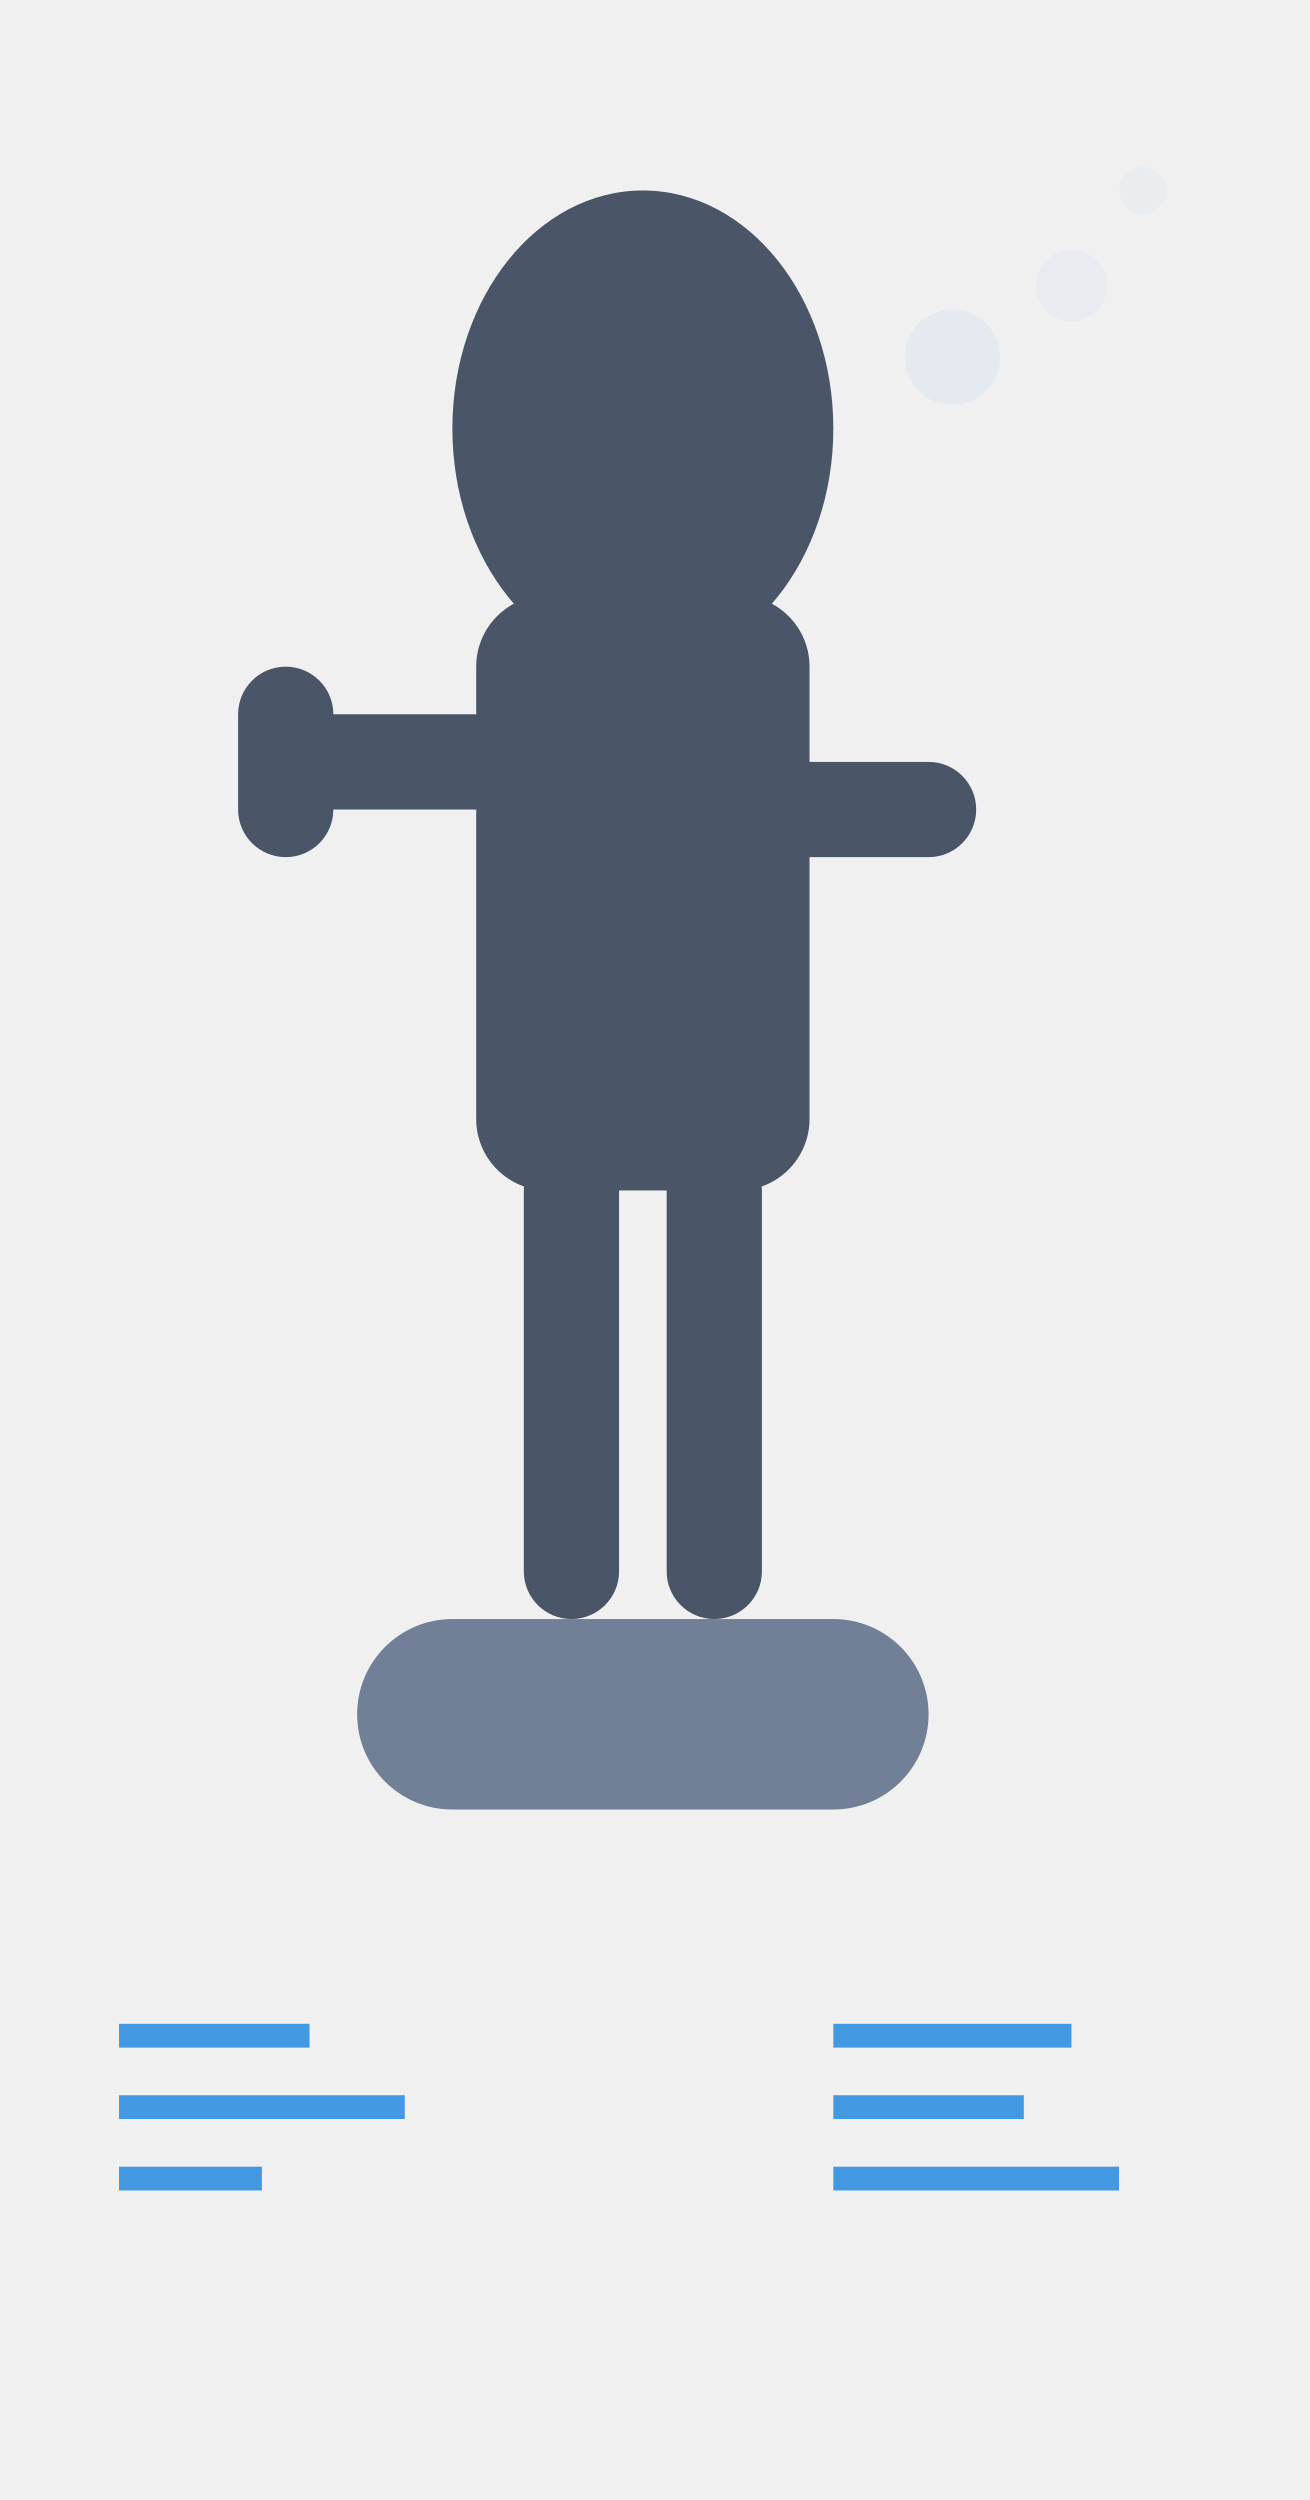
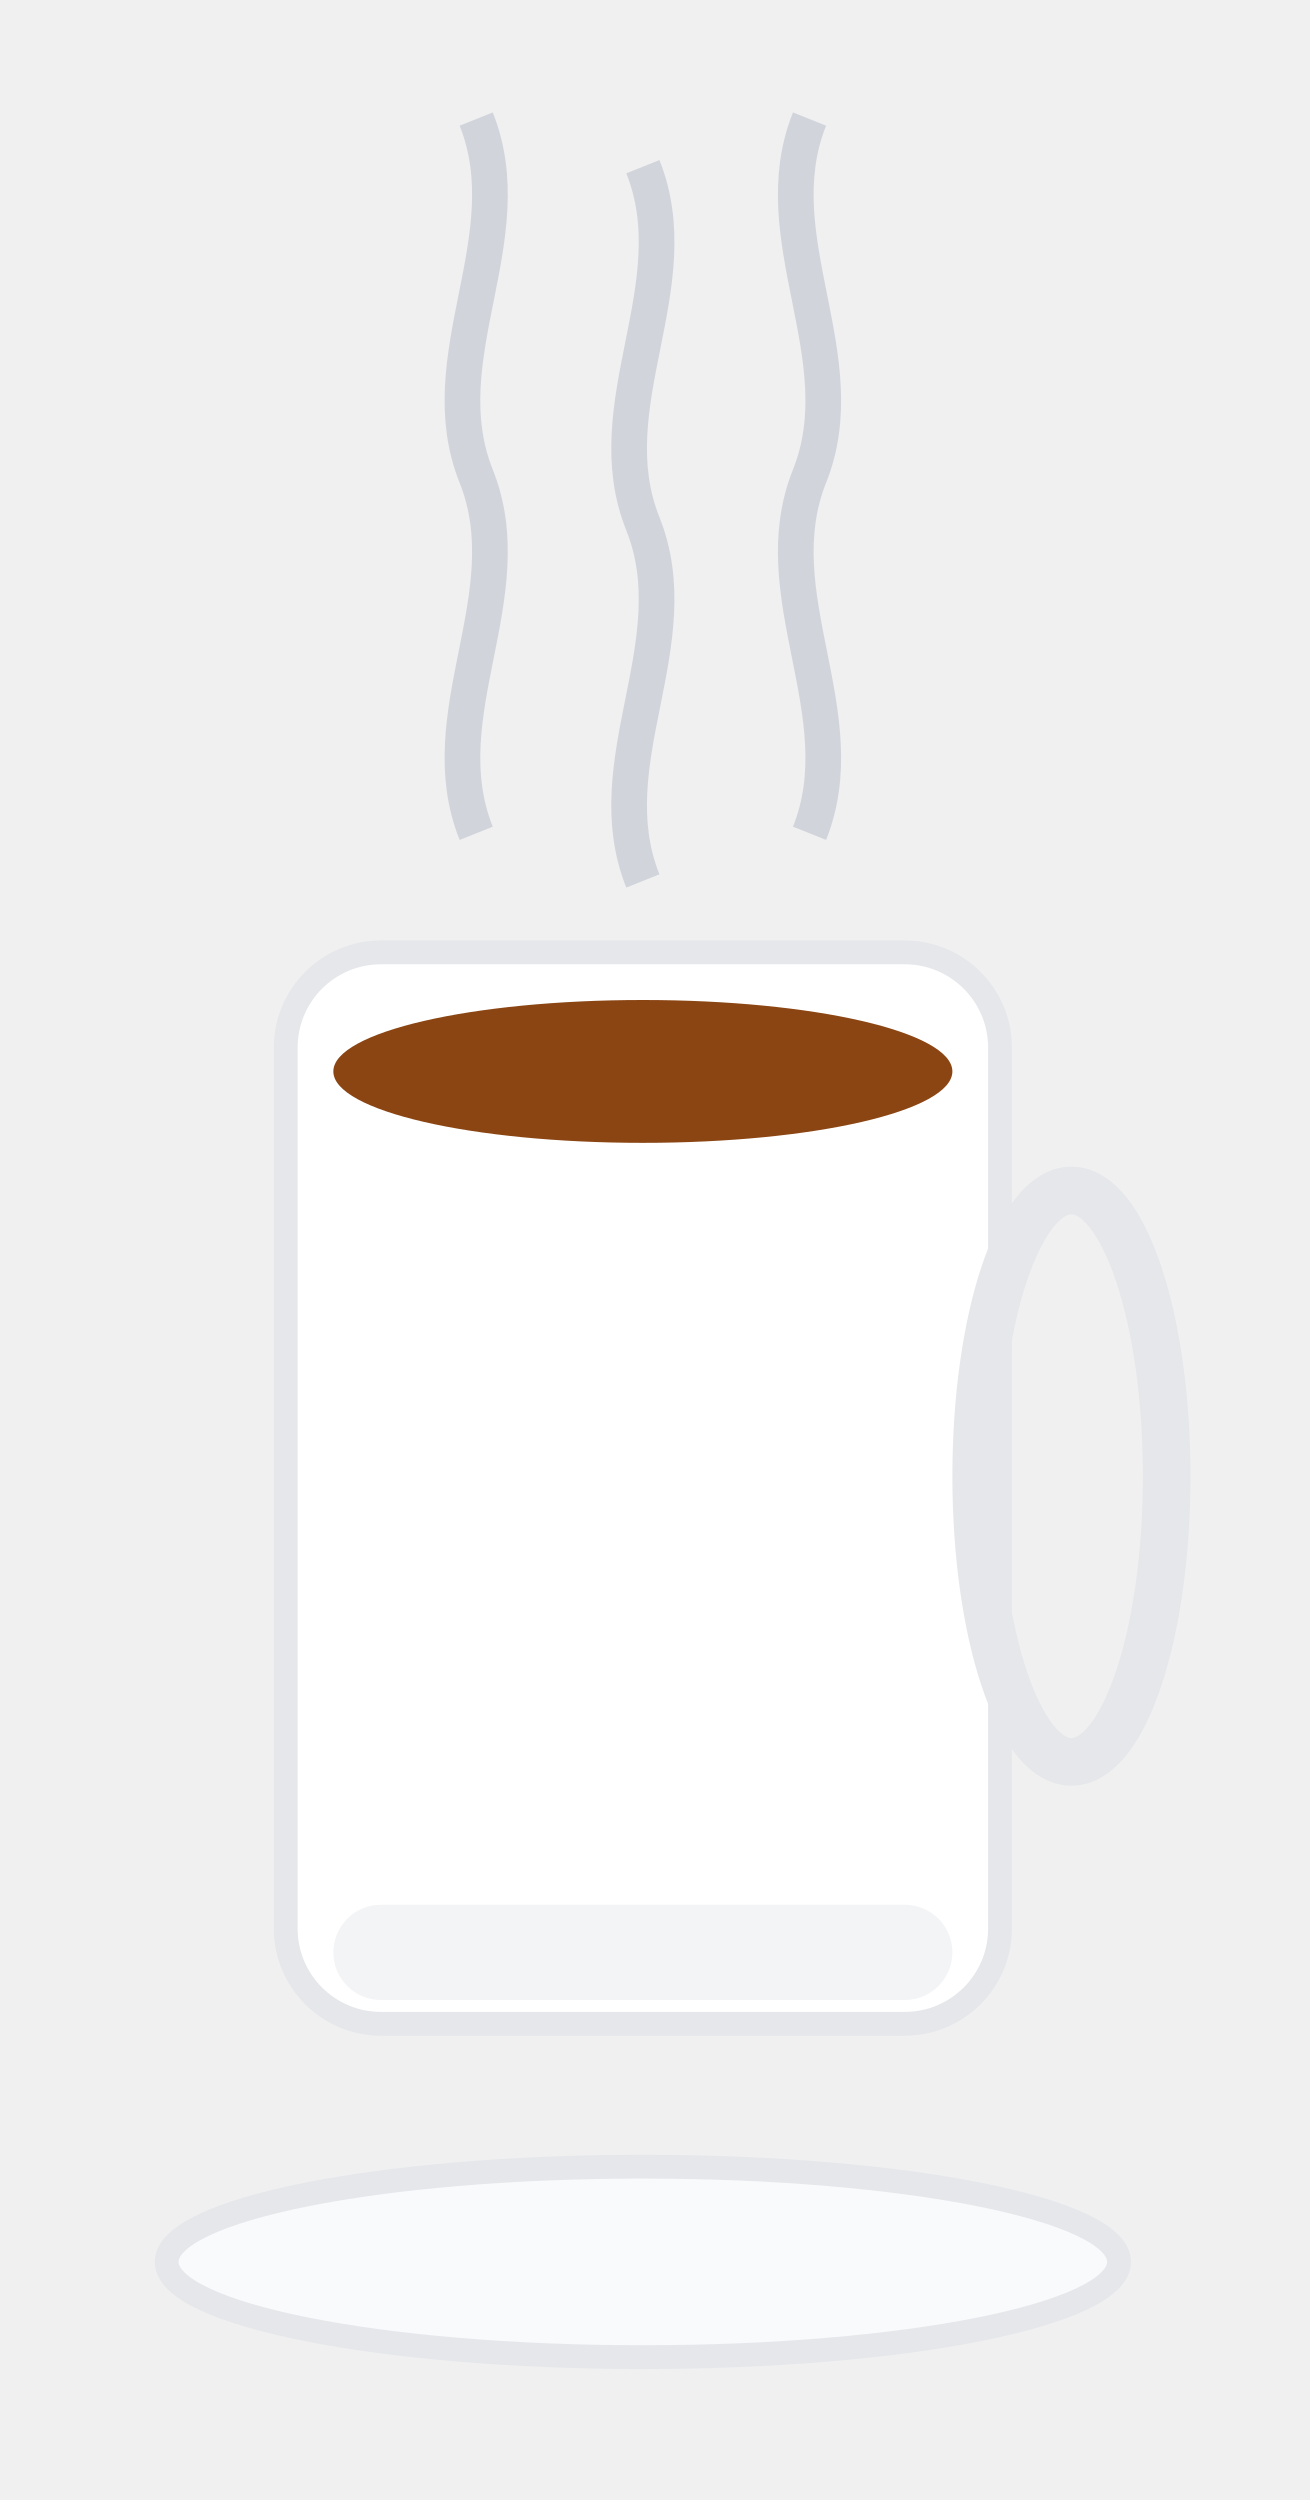
<svg xmlns="http://www.w3.org/2000/svg" width="55" height="105" viewBox="0 0 55 105">
-   <ellipse cx="27" cy="18" rx="8" ry="10" fill="#4a5568" />
-   <rect x="20" y="25" width="14" height="25" rx="3" fill="#4a5568" />
-   <rect x="12" y="30" width="12" height="4" rx="2" fill="#4a5568" />
-   <rect x="10" y="28" width="4" height="8" rx="2" fill="#4a5568" />
-   <rect x="31" y="32" width="10" height="4" rx="2" fill="#4a5568" />
-   <rect x="22" y="48" width="4" height="20" rx="2" fill="#4a5568" />
-   <rect x="28" y="48" width="4" height="20" rx="2" fill="#4a5568" />
-   <rect x="15" y="68" width="24" height="8" rx="4" fill="#718096" />
-   <circle cx="40" cy="15" r="2" fill="#e2e8f0" opacity="0.8" />
-   <circle cx="45" cy="12" r="1.5" fill="#e2e8f0" opacity="0.6" />
-   <circle cx="48" cy="8" r="1" fill="#e2e8f0" opacity="0.4" />
-   <rect x="5" y="85" width="8" height="1" fill="#4299e1" />
-   <rect x="5" y="88" width="12" height="1" fill="#4299e1" />
-   <rect x="5" y="91" width="6" height="1" fill="#4299e1" />
-   <rect x="35" y="85" width="10" height="1" fill="#4299e1" />
-   <rect x="35" y="88" width="8" height="1" fill="#4299e1" />
-   <rect x="35" y="91" width="12" height="1" fill="#4299e1" />
+   <rect x="12" y="40" width="30" height="45" rx="4" fill="#ffffff" stroke="#e5e7eb" stroke-width="1" />
+   <ellipse cx="27" cy="45" rx="13" ry="3" fill="#8b4513" />
+   <ellipse cx="45" cy="62" rx="4" ry="12" fill="none" stroke="#e5e7eb" stroke-width="2" />
+   <path d="M 20 35 C 18 30, 22 25, 20 20 C 18 15, 22 10, 20 5" stroke="#d1d5db" stroke-width="1.5" fill="none" />
+   <path d="M 27 37 C 25 32, 29 27, 27 22 C 25 17, 29 12, 27 7" stroke="#d1d5db" stroke-width="1.5" fill="none" />
+   <path d="M 34 35 C 36 30, 32 25, 34 20 C 36 15, 32 10, 34 5" stroke="#d1d5db" stroke-width="1.5" fill="none" />
+   <rect x="14" y="80" width="26" height="4" rx="2" fill="#f3f4f6" />
+   <ellipse cx="27" cy="95" rx="20" ry="4" fill="#f9fafb" stroke="#e5e7eb" stroke-width="1" />
</svg>
